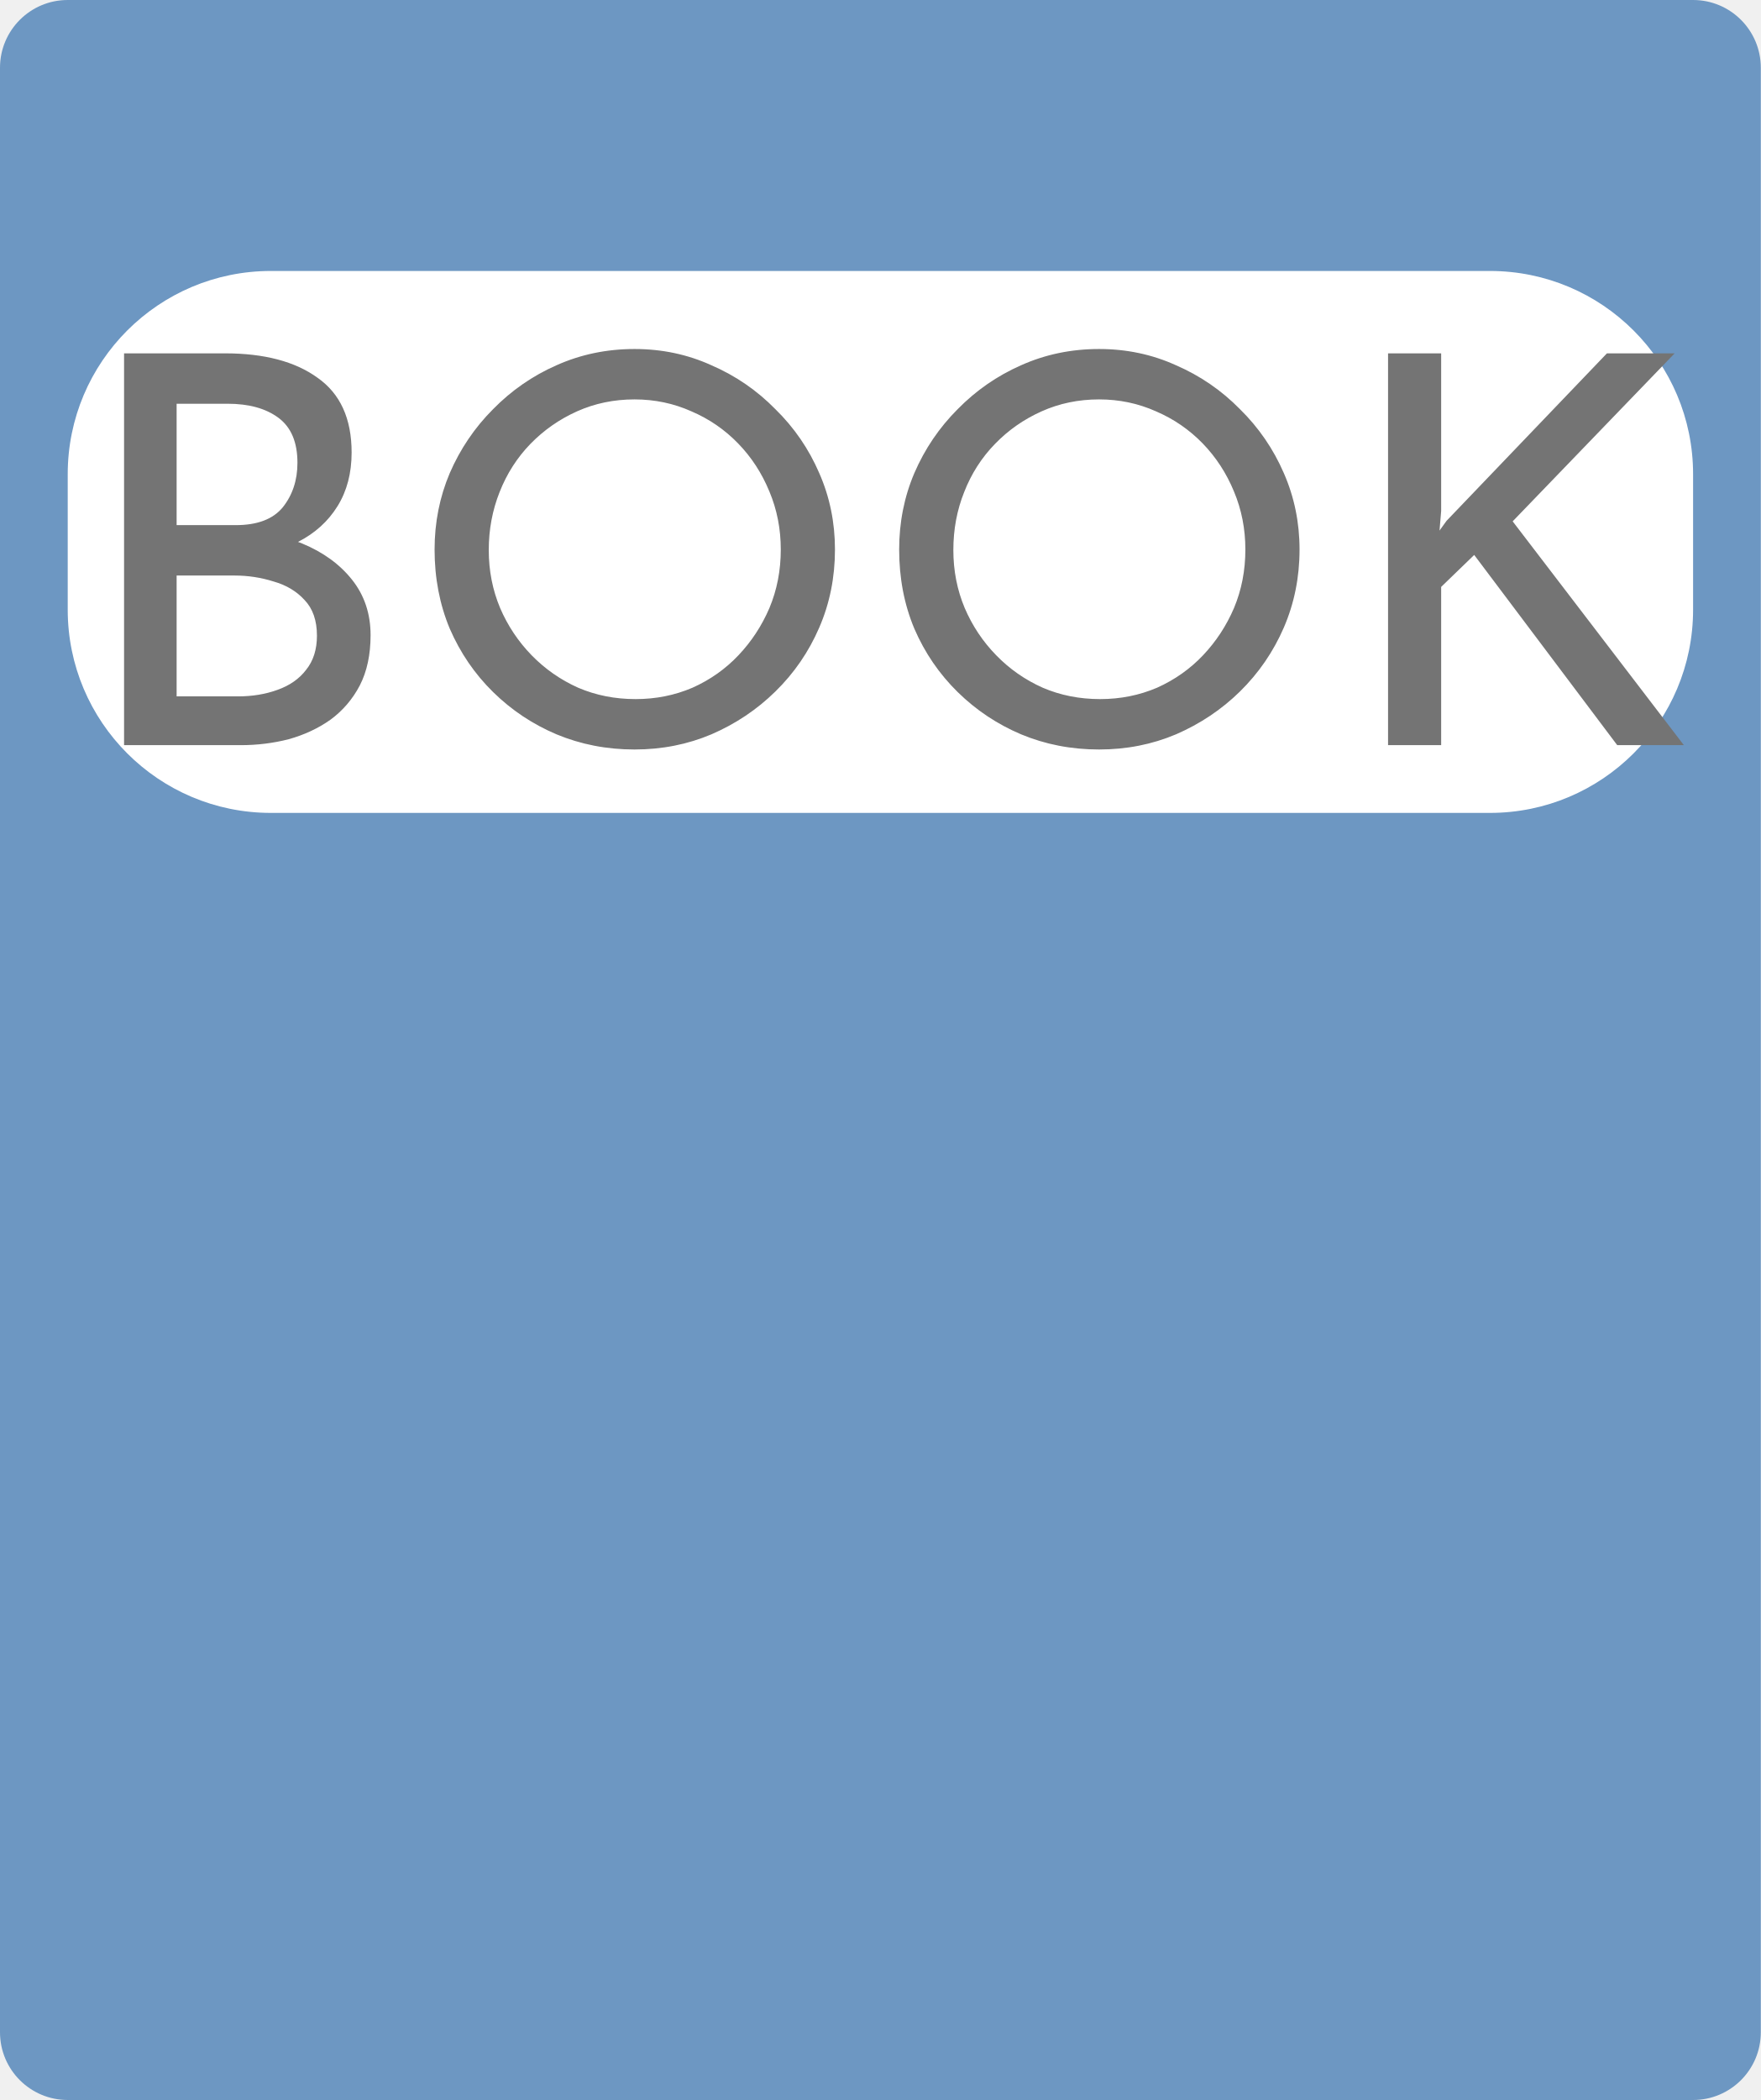
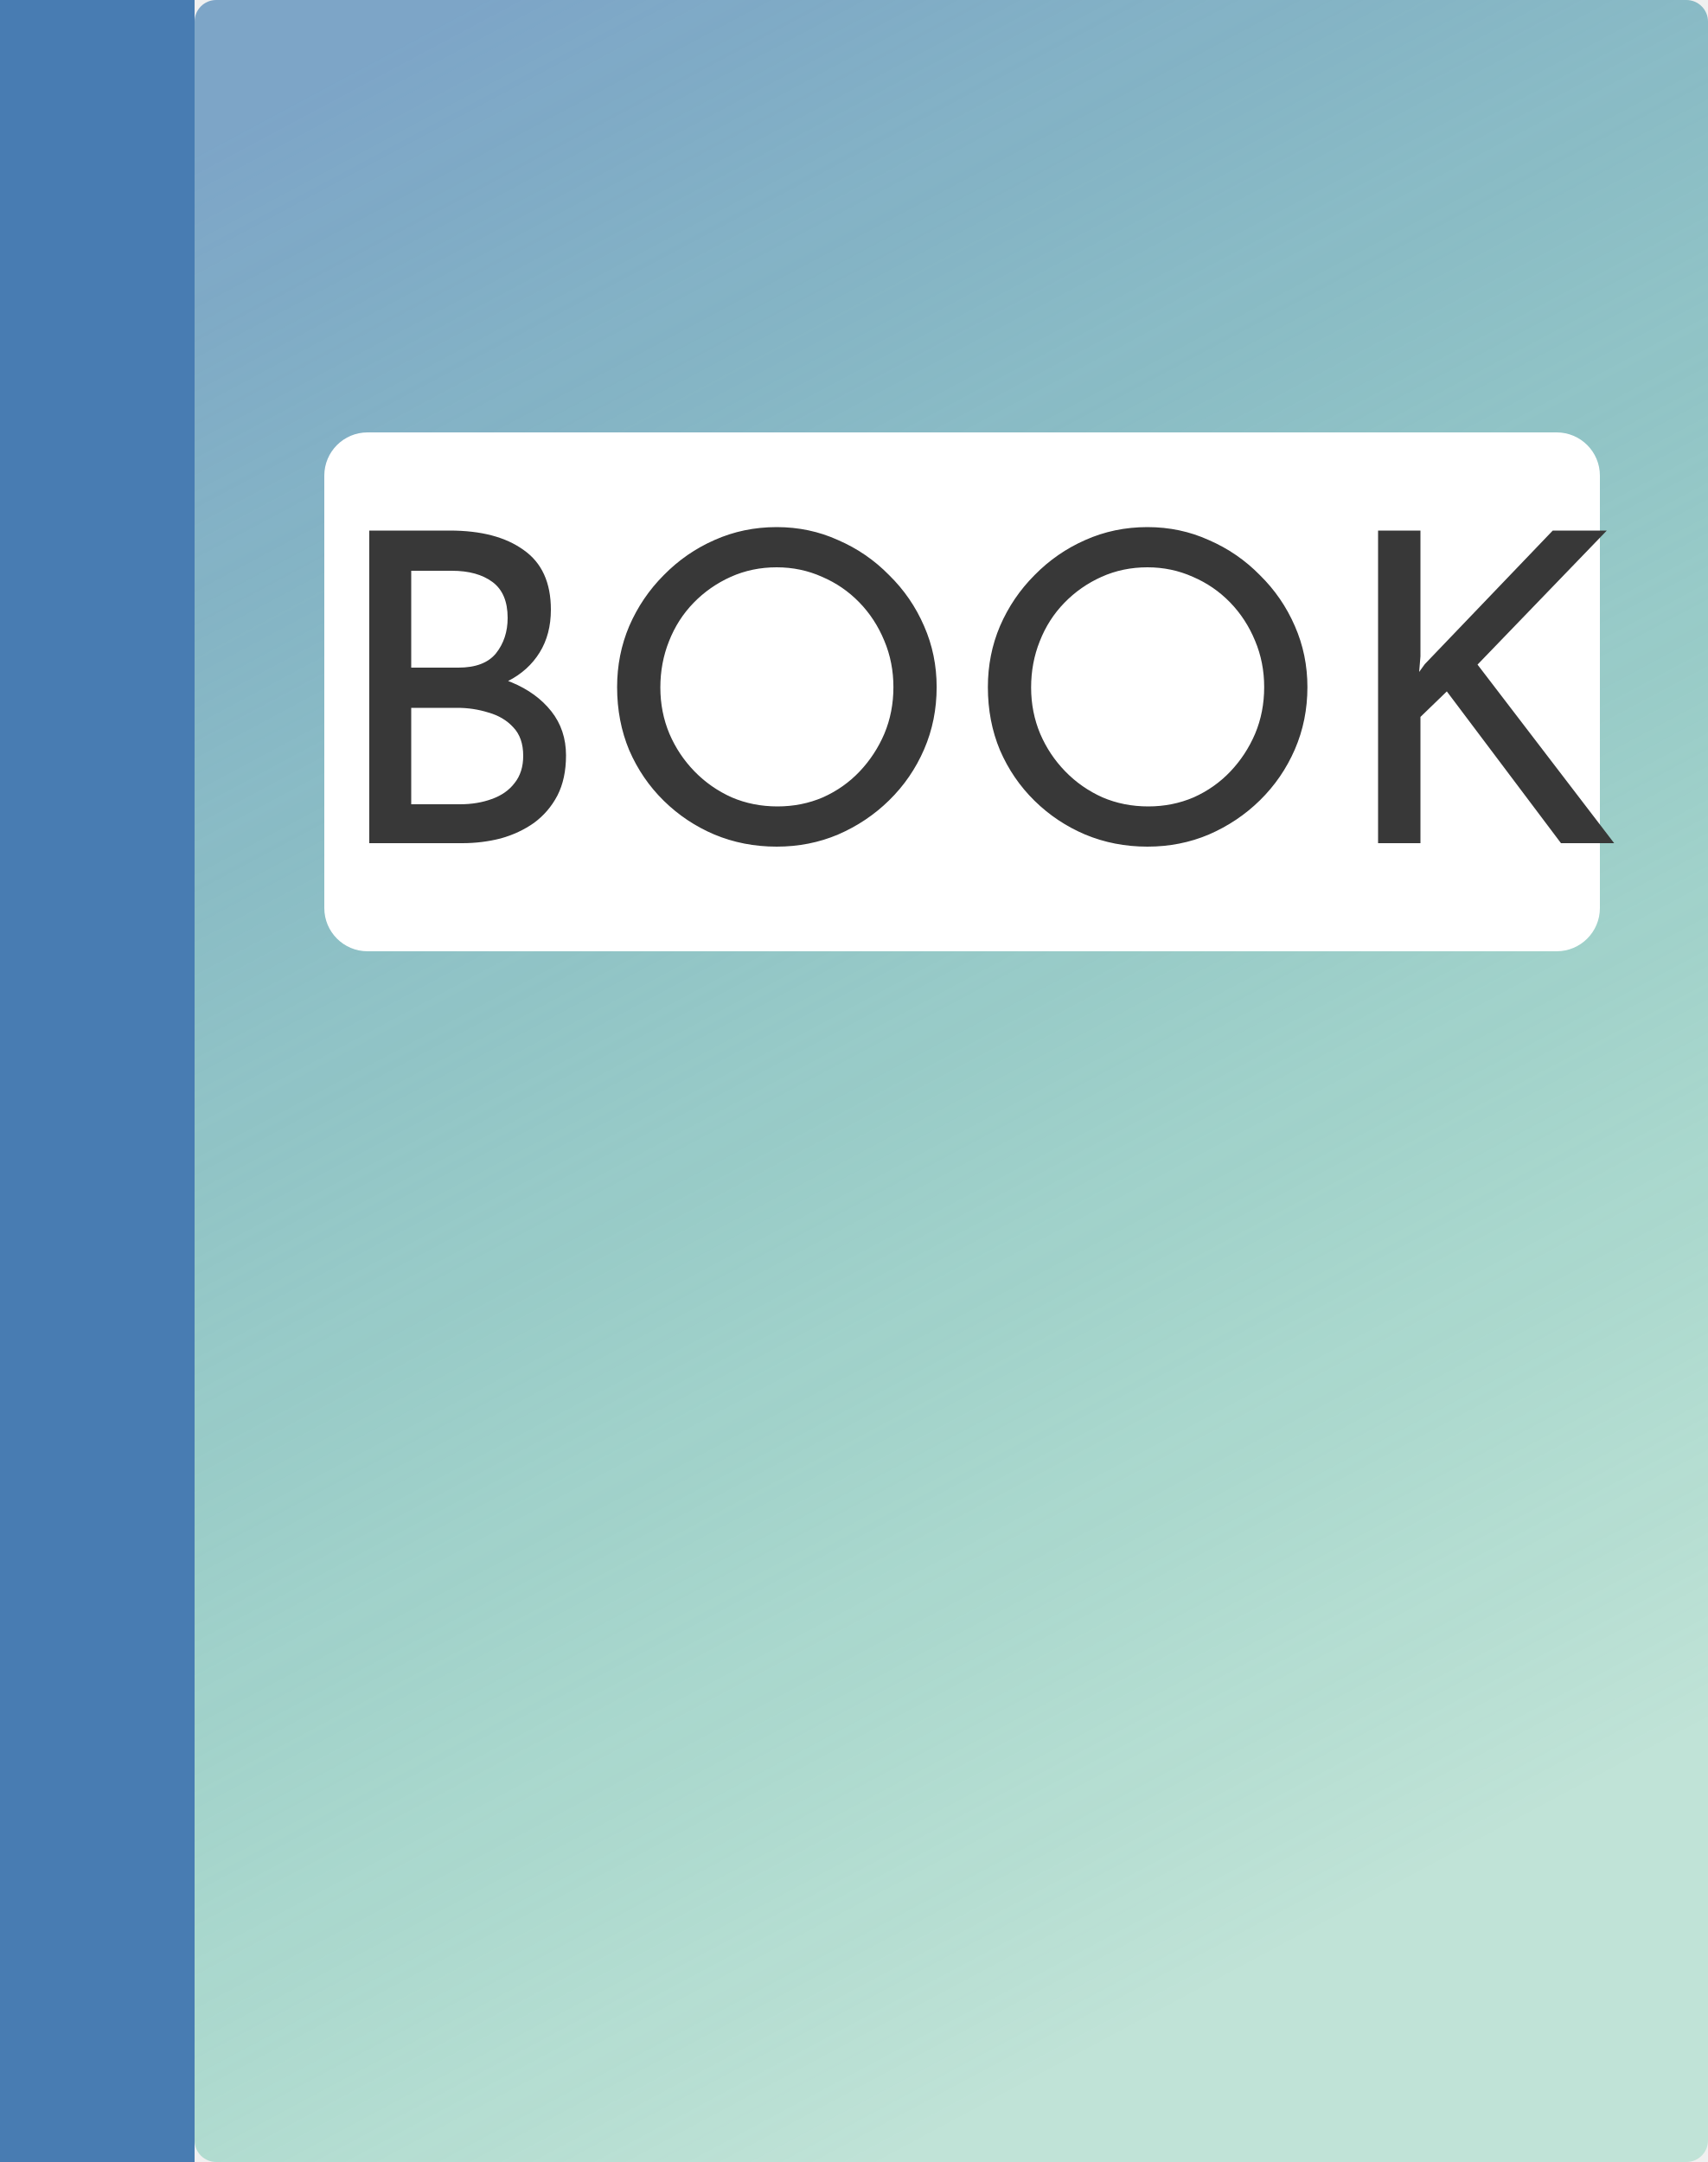
- <svg xmlns="http://www.w3.org/2000/svg" width="26" height="31" viewBox="0 0 26 31" fill="none">
-   <rect width="26" height="31" rx="1" fill="#4D81B7" fill-opacity="0.8" />
-   <rect x="1" y="4" width="24" height="8" rx="3" fill="white" />
-   <path d="M3.32 5.216C3.901 5.216 4.357 5.336 4.688 5.576C5.024 5.811 5.192 6.179 5.192 6.68C5.192 6.984 5.123 7.248 4.984 7.472C4.845 7.696 4.651 7.872 4.4 8C4.155 8.128 3.864 8.2 3.528 8.216L3.416 7.816C3.805 7.827 4.155 7.896 4.464 8.024C4.773 8.152 5.019 8.331 5.2 8.56C5.381 8.789 5.472 9.061 5.472 9.376C5.472 9.664 5.419 9.912 5.312 10.12C5.205 10.323 5.061 10.491 4.88 10.624C4.699 10.752 4.493 10.848 4.264 10.912C4.035 10.971 3.797 11 3.552 11H1.832V5.216H3.32ZM3.48 7.752C3.8 7.752 4.032 7.664 4.176 7.488C4.32 7.307 4.392 7.088 4.392 6.832C4.392 6.528 4.299 6.307 4.112 6.168C3.925 6.029 3.675 5.96 3.36 5.96H2.608V7.752H3.48ZM3.512 10.28C3.725 10.28 3.92 10.248 4.096 10.184C4.277 10.12 4.419 10.021 4.52 9.888C4.627 9.755 4.68 9.587 4.68 9.384C4.68 9.16 4.619 8.984 4.496 8.856C4.379 8.728 4.227 8.637 4.04 8.584C3.853 8.525 3.661 8.496 3.464 8.496H2.608V10.28H3.512ZM6.417 8.112C6.417 7.712 6.492 7.336 6.641 6.984C6.796 6.627 7.009 6.312 7.281 6.04C7.553 5.763 7.865 5.547 8.217 5.392C8.575 5.232 8.959 5.152 9.369 5.152C9.775 5.152 10.153 5.232 10.505 5.392C10.863 5.547 11.177 5.763 11.449 6.04C11.727 6.312 11.943 6.627 12.097 6.984C12.252 7.336 12.329 7.712 12.329 8.112C12.329 8.523 12.252 8.907 12.097 9.264C11.943 9.621 11.727 9.936 11.449 10.208C11.177 10.475 10.863 10.685 10.505 10.84C10.153 10.989 9.775 11.064 9.369 11.064C8.959 11.064 8.575 10.989 8.217 10.84C7.865 10.691 7.553 10.483 7.281 10.216C7.009 9.949 6.796 9.637 6.641 9.28C6.492 8.923 6.417 8.533 6.417 8.112ZM7.217 8.12C7.217 8.424 7.273 8.709 7.385 8.976C7.497 9.237 7.652 9.469 7.849 9.672C8.047 9.875 8.276 10.035 8.537 10.152C8.799 10.264 9.081 10.32 9.385 10.32C9.684 10.32 9.964 10.264 10.225 10.152C10.487 10.035 10.713 9.875 10.905 9.672C11.097 9.469 11.249 9.237 11.361 8.976C11.473 8.709 11.529 8.421 11.529 8.112C11.529 7.808 11.473 7.523 11.361 7.256C11.249 6.984 11.095 6.747 10.897 6.544C10.7 6.341 10.471 6.184 10.209 6.072C9.948 5.955 9.668 5.896 9.369 5.896C9.065 5.896 8.783 5.955 8.521 6.072C8.26 6.189 8.031 6.349 7.833 6.552C7.636 6.755 7.484 6.992 7.377 7.264C7.271 7.531 7.217 7.816 7.217 8.12ZM13.277 8.112C13.277 7.712 13.351 7.336 13.501 6.984C13.655 6.627 13.869 6.312 14.141 6.04C14.413 5.763 14.725 5.547 15.077 5.392C15.434 5.232 15.818 5.152 16.229 5.152C16.634 5.152 17.013 5.232 17.365 5.392C17.722 5.547 18.037 5.763 18.309 6.04C18.586 6.312 18.802 6.627 18.957 6.984C19.111 7.336 19.189 7.712 19.189 8.112C19.189 8.523 19.111 8.907 18.957 9.264C18.802 9.621 18.586 9.936 18.309 10.208C18.037 10.475 17.722 10.685 17.365 10.84C17.013 10.989 16.634 11.064 16.229 11.064C15.818 11.064 15.434 10.989 15.077 10.84C14.725 10.691 14.413 10.483 14.141 10.216C13.869 9.949 13.655 9.637 13.501 9.28C13.351 8.923 13.277 8.533 13.277 8.112ZM14.077 8.12C14.077 8.424 14.133 8.709 14.245 8.976C14.357 9.237 14.511 9.469 14.709 9.672C14.906 9.875 15.135 10.035 15.397 10.152C15.658 10.264 15.941 10.32 16.245 10.32C16.543 10.32 16.823 10.264 17.085 10.152C17.346 10.035 17.573 9.875 17.765 9.672C17.957 9.469 18.109 9.237 18.221 8.976C18.333 8.709 18.389 8.421 18.389 8.112C18.389 7.808 18.333 7.523 18.221 7.256C18.109 6.984 17.954 6.747 17.757 6.544C17.559 6.341 17.33 6.184 17.069 6.072C16.807 5.955 16.527 5.896 16.229 5.896C15.925 5.896 15.642 5.955 15.381 6.072C15.119 6.189 14.89 6.349 14.693 6.552C14.495 6.755 14.343 6.992 14.237 7.264C14.13 7.531 14.077 7.816 14.077 8.12ZM21.28 7.544L21.256 7.832L21.36 7.688L23.728 5.216H24.728L22.336 7.696L24.864 11H23.88L21.768 8.192L21.28 8.664V11H20.496V5.216H21.28V7.544Z" fill="#747474" />
+ <svg xmlns="http://www.w3.org/2000/svg" width="79" height="100" viewBox="0 0 79 100" fill="none">
+   <rect width="9" height="100" fill="#004B97" fill-opacity="0.7" />
+   <rect x="9" width="70" height="100" rx="1" fill="url(#paint0_linear_897_1336)" fill-opacity="0.8" />
+   <rect x="15" y="20" width="59" height="24" rx="2" fill="white" />
+   <path d="M20.8 24.54C22.253 24.54 23.393 24.84 24.22 25.44C25.06 26.027 25.48 26.947 25.48 28.2C25.48 28.96 25.307 29.62 24.96 30.18C24.613 30.74 24.127 31.18 23.5 31.5C22.887 31.82 22.16 32 21.32 32.04L21.04 31.04C22.013 31.067 22.887 31.24 23.66 31.56C24.433 31.88 25.047 32.327 25.5 32.9C25.953 33.473 26.18 34.153 26.18 34.94C26.18 35.66 26.047 36.28 25.78 36.8C25.513 37.307 25.153 37.727 24.7 38.06C24.247 38.38 23.733 38.62 23.16 38.78C22.587 38.927 21.993 39 21.38 39H17.08V24.54H20.8ZM21.2 30.88C22 30.88 22.58 30.66 22.94 30.22C23.3 29.767 23.48 29.22 23.48 28.58C23.48 27.82 23.247 27.267 22.78 26.92C22.313 26.573 21.687 26.4 20.9 26.4H19.02V30.88H21.2ZM21.28 37.2C21.813 37.2 22.3 37.12 22.74 36.96C23.193 36.8 23.547 36.553 23.8 36.22C24.067 35.887 24.2 35.467 24.2 34.96C24.2 34.4 24.047 33.96 23.74 33.64C23.447 33.32 23.067 33.093 22.6 32.96C22.133 32.813 21.653 32.74 21.16 32.74H19.02V37.2H21.28ZM28.543 31.78C28.543 30.78 28.73 29.84 29.103 28.96C29.49 28.067 30.023 27.28 30.703 26.6C31.383 25.907 32.163 25.367 33.043 24.98C33.937 24.58 34.897 24.38 35.923 24.38C36.937 24.38 37.883 24.58 38.763 24.98C39.657 25.367 40.443 25.907 41.123 26.6C41.817 27.28 42.357 28.067 42.743 28.96C43.13 29.84 43.323 30.78 43.323 31.78C43.323 32.807 43.13 33.767 42.743 34.66C42.357 35.553 41.817 36.34 41.123 37.02C40.443 37.687 39.657 38.213 38.763 38.6C37.883 38.973 36.937 39.16 35.923 39.16C34.897 39.16 33.937 38.973 33.043 38.6C32.163 38.227 31.383 37.707 30.703 37.04C30.023 36.373 29.49 35.593 29.103 34.7C28.73 33.807 28.543 32.833 28.543 31.78ZM30.543 31.8C30.543 32.56 30.683 33.273 30.963 33.94C31.243 34.593 31.63 35.173 32.123 35.68C32.617 36.187 33.19 36.587 33.843 36.88C34.497 37.16 35.203 37.3 35.963 37.3C36.71 37.3 37.41 37.16 38.063 36.88C38.717 36.587 39.283 36.187 39.763 35.68C40.243 35.173 40.623 34.593 40.903 33.94C41.183 33.273 41.323 32.553 41.323 31.78C41.323 31.02 41.183 30.307 40.903 29.64C40.623 28.96 40.237 28.367 39.743 27.86C39.25 27.353 38.677 26.96 38.023 26.68C37.37 26.387 36.67 26.24 35.923 26.24C35.163 26.24 34.457 26.387 33.803 26.68C33.15 26.973 32.577 27.373 32.083 27.88C31.59 28.387 31.21 28.98 30.943 29.66C30.677 30.327 30.543 31.04 30.543 31.8ZM45.692 31.78C45.692 30.78 45.878 29.84 46.252 28.96C46.638 28.067 47.172 27.28 47.852 26.6C48.532 25.907 49.312 25.367 50.192 24.98C51.085 24.58 52.045 24.38 53.072 24.38C54.085 24.38 55.032 24.58 55.912 24.98C56.805 25.367 57.592 25.907 58.272 26.6C58.965 27.28 59.505 28.067 59.892 28.96C60.278 29.84 60.472 30.78 60.472 31.78C60.472 32.807 60.278 33.767 59.892 34.66C59.505 35.553 58.965 36.34 58.272 37.02C57.592 37.687 56.805 38.213 55.912 38.6C55.032 38.973 54.085 39.16 53.072 39.16C52.045 39.16 51.085 38.973 50.192 38.6C49.312 38.227 48.532 37.707 47.852 37.04C47.172 36.373 46.638 35.593 46.252 34.7C45.878 33.807 45.692 32.833 45.692 31.78ZM47.692 31.8C47.692 32.56 47.832 33.273 48.112 33.94C48.392 34.593 48.778 35.173 49.272 35.68C49.765 36.187 50.338 36.587 50.992 36.88C51.645 37.16 52.352 37.3 53.112 37.3C53.858 37.3 54.558 37.16 55.212 36.88C55.865 36.587 56.432 36.187 56.912 35.68C57.392 35.173 57.772 34.593 58.052 33.94C58.332 33.273 58.472 32.553 58.472 31.78C58.472 31.02 58.332 30.307 58.052 29.64C57.772 28.96 57.385 28.367 56.892 27.86C56.398 27.353 55.825 26.96 55.172 26.68C54.518 26.387 53.818 26.24 53.072 26.24C52.312 26.24 51.605 26.387 50.952 26.68C50.298 26.973 49.725 27.373 49.232 27.88C48.738 28.387 48.358 28.98 48.092 29.66C47.825 30.327 47.692 31.04 47.692 31.8ZM65.7 30.36L65.64 31.08L65.9 30.72L71.82 24.54H74.32L68.34 30.74L74.66 39H72.2L66.92 31.98L65.7 33.16V39H63.74V24.54H65.7V30.36Z" fill="#383838" />
+   <defs>
+     <linearGradient id="paint0_linear_897_1336" x1="22" y1="8.50005e-07" x2="75.5" y2="100" gradientUnits="userSpaceOnUse">
+       <stop stop-color="#6092BD" />
+       <stop offset="0.856" stop-color="#24B685" stop-opacity="0.3" />
+     </linearGradient>
+   </defs>
</svg>
